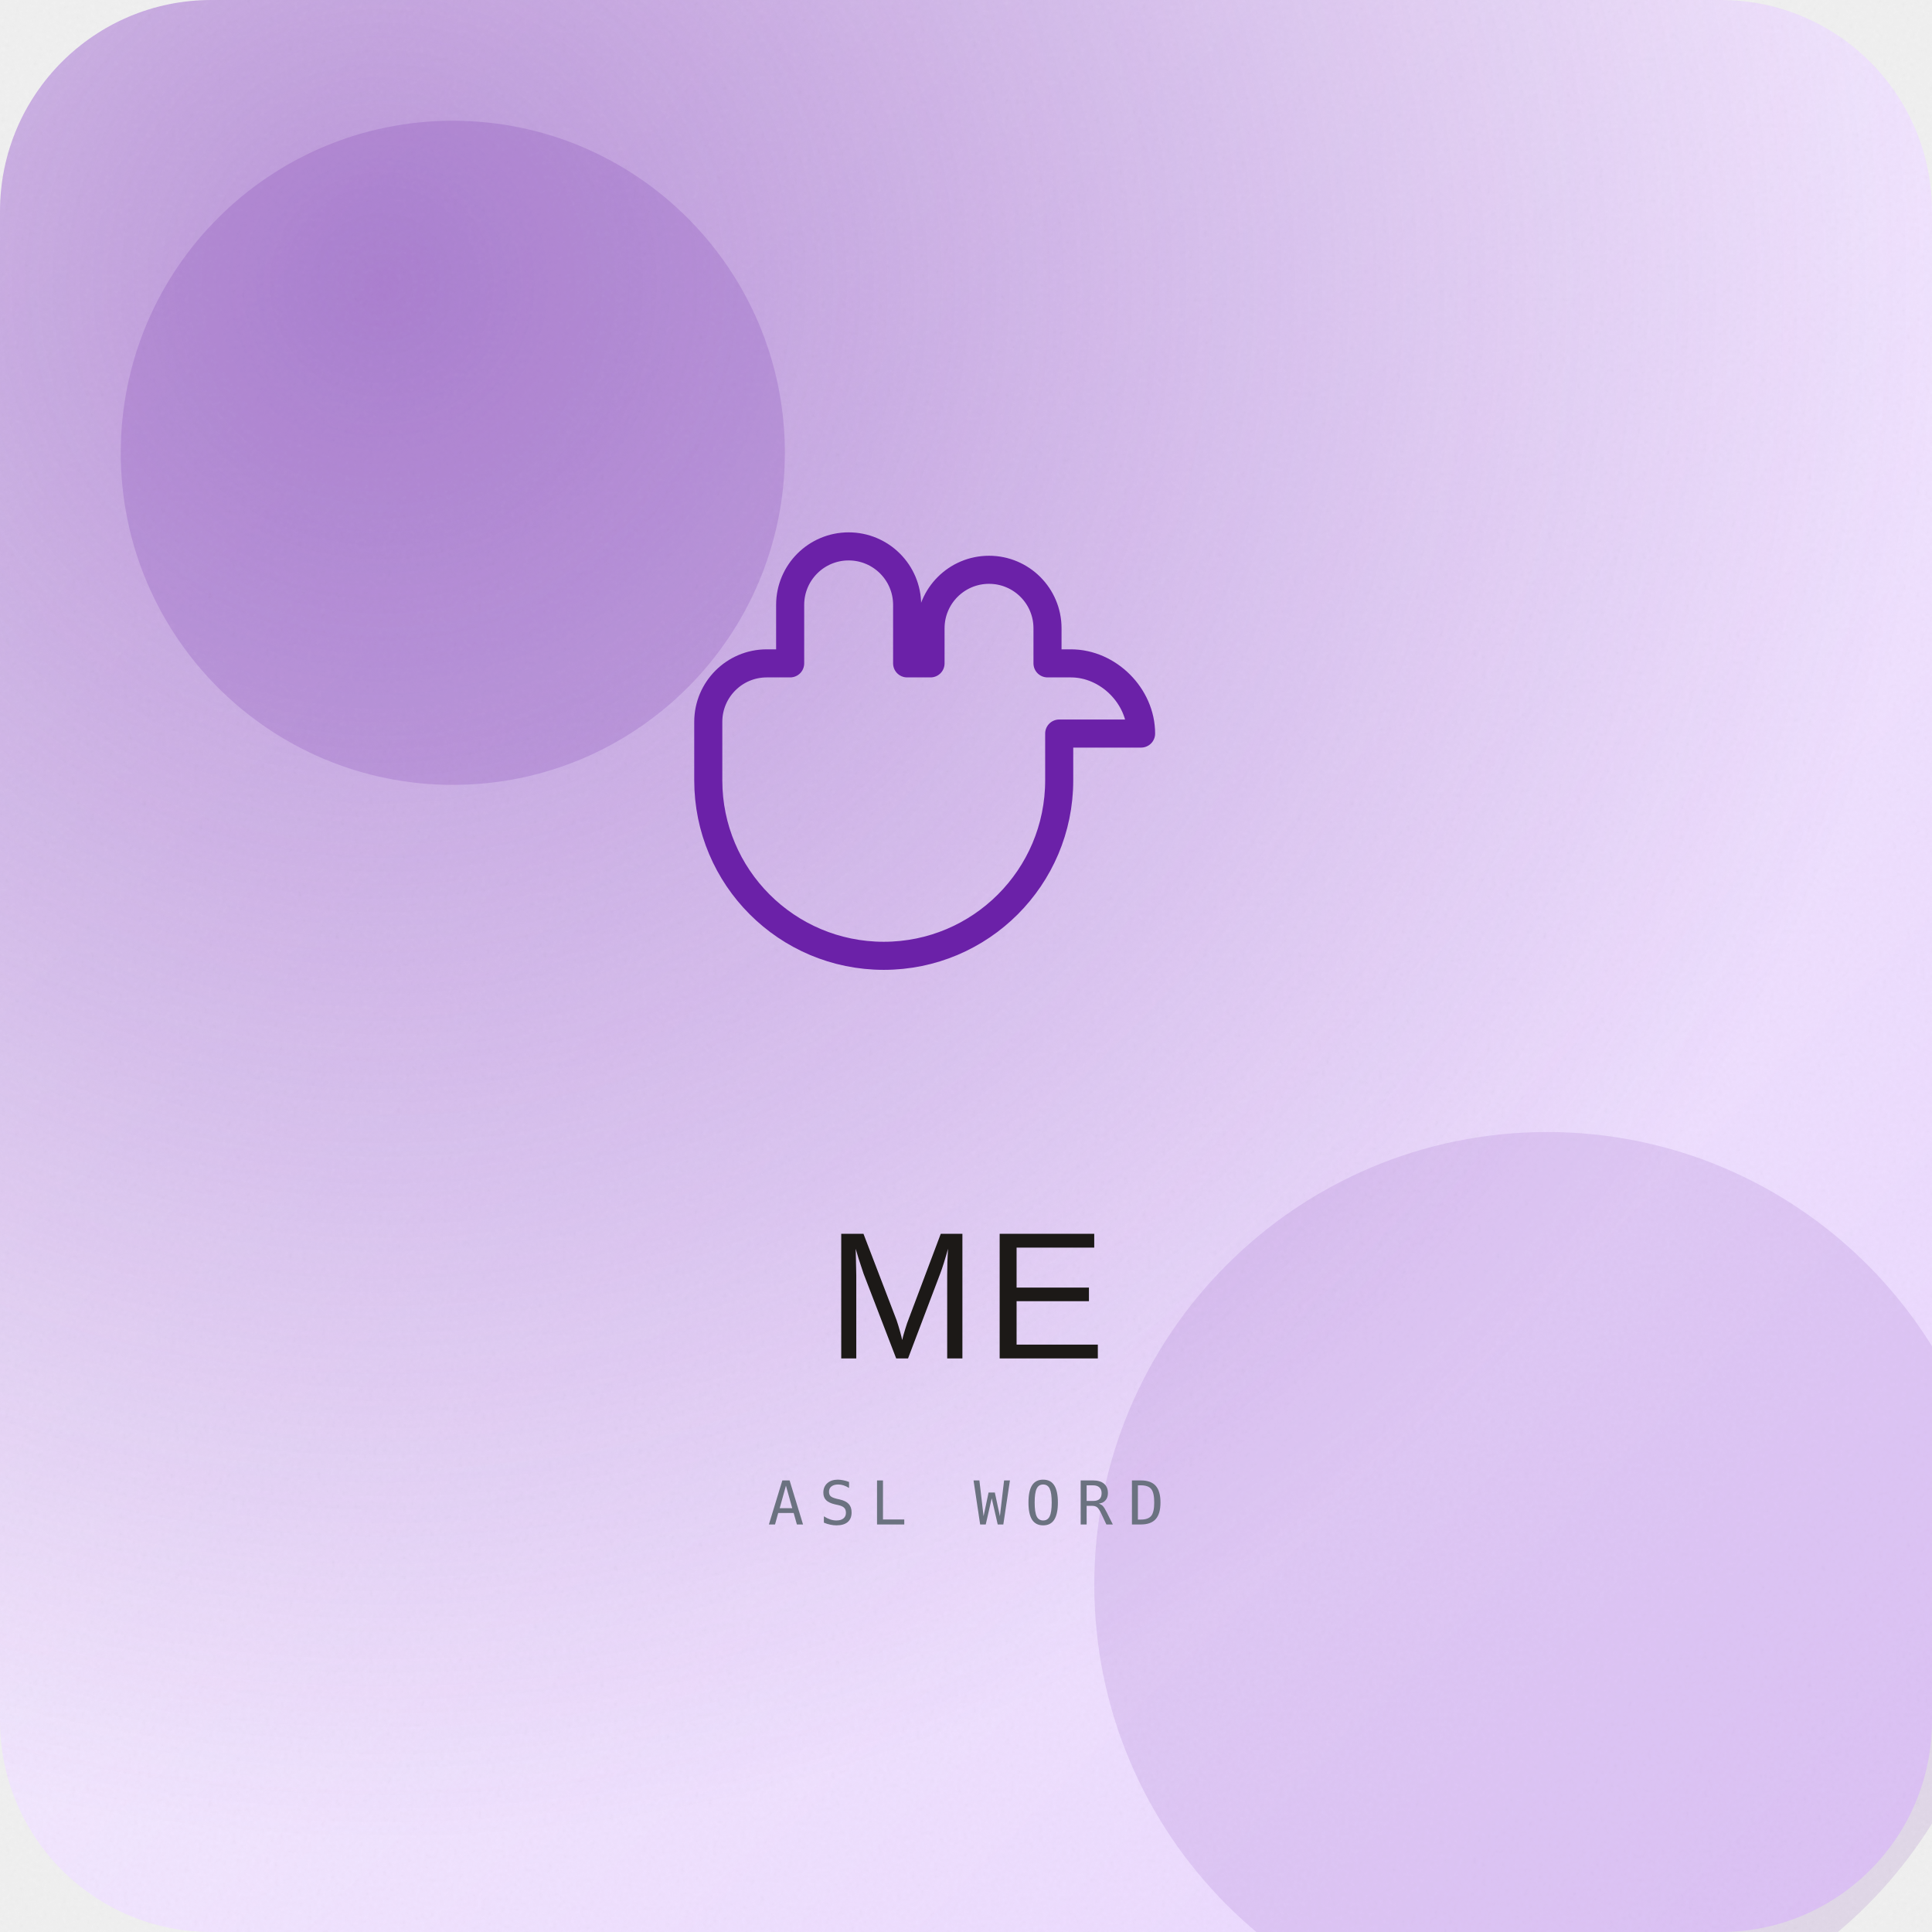
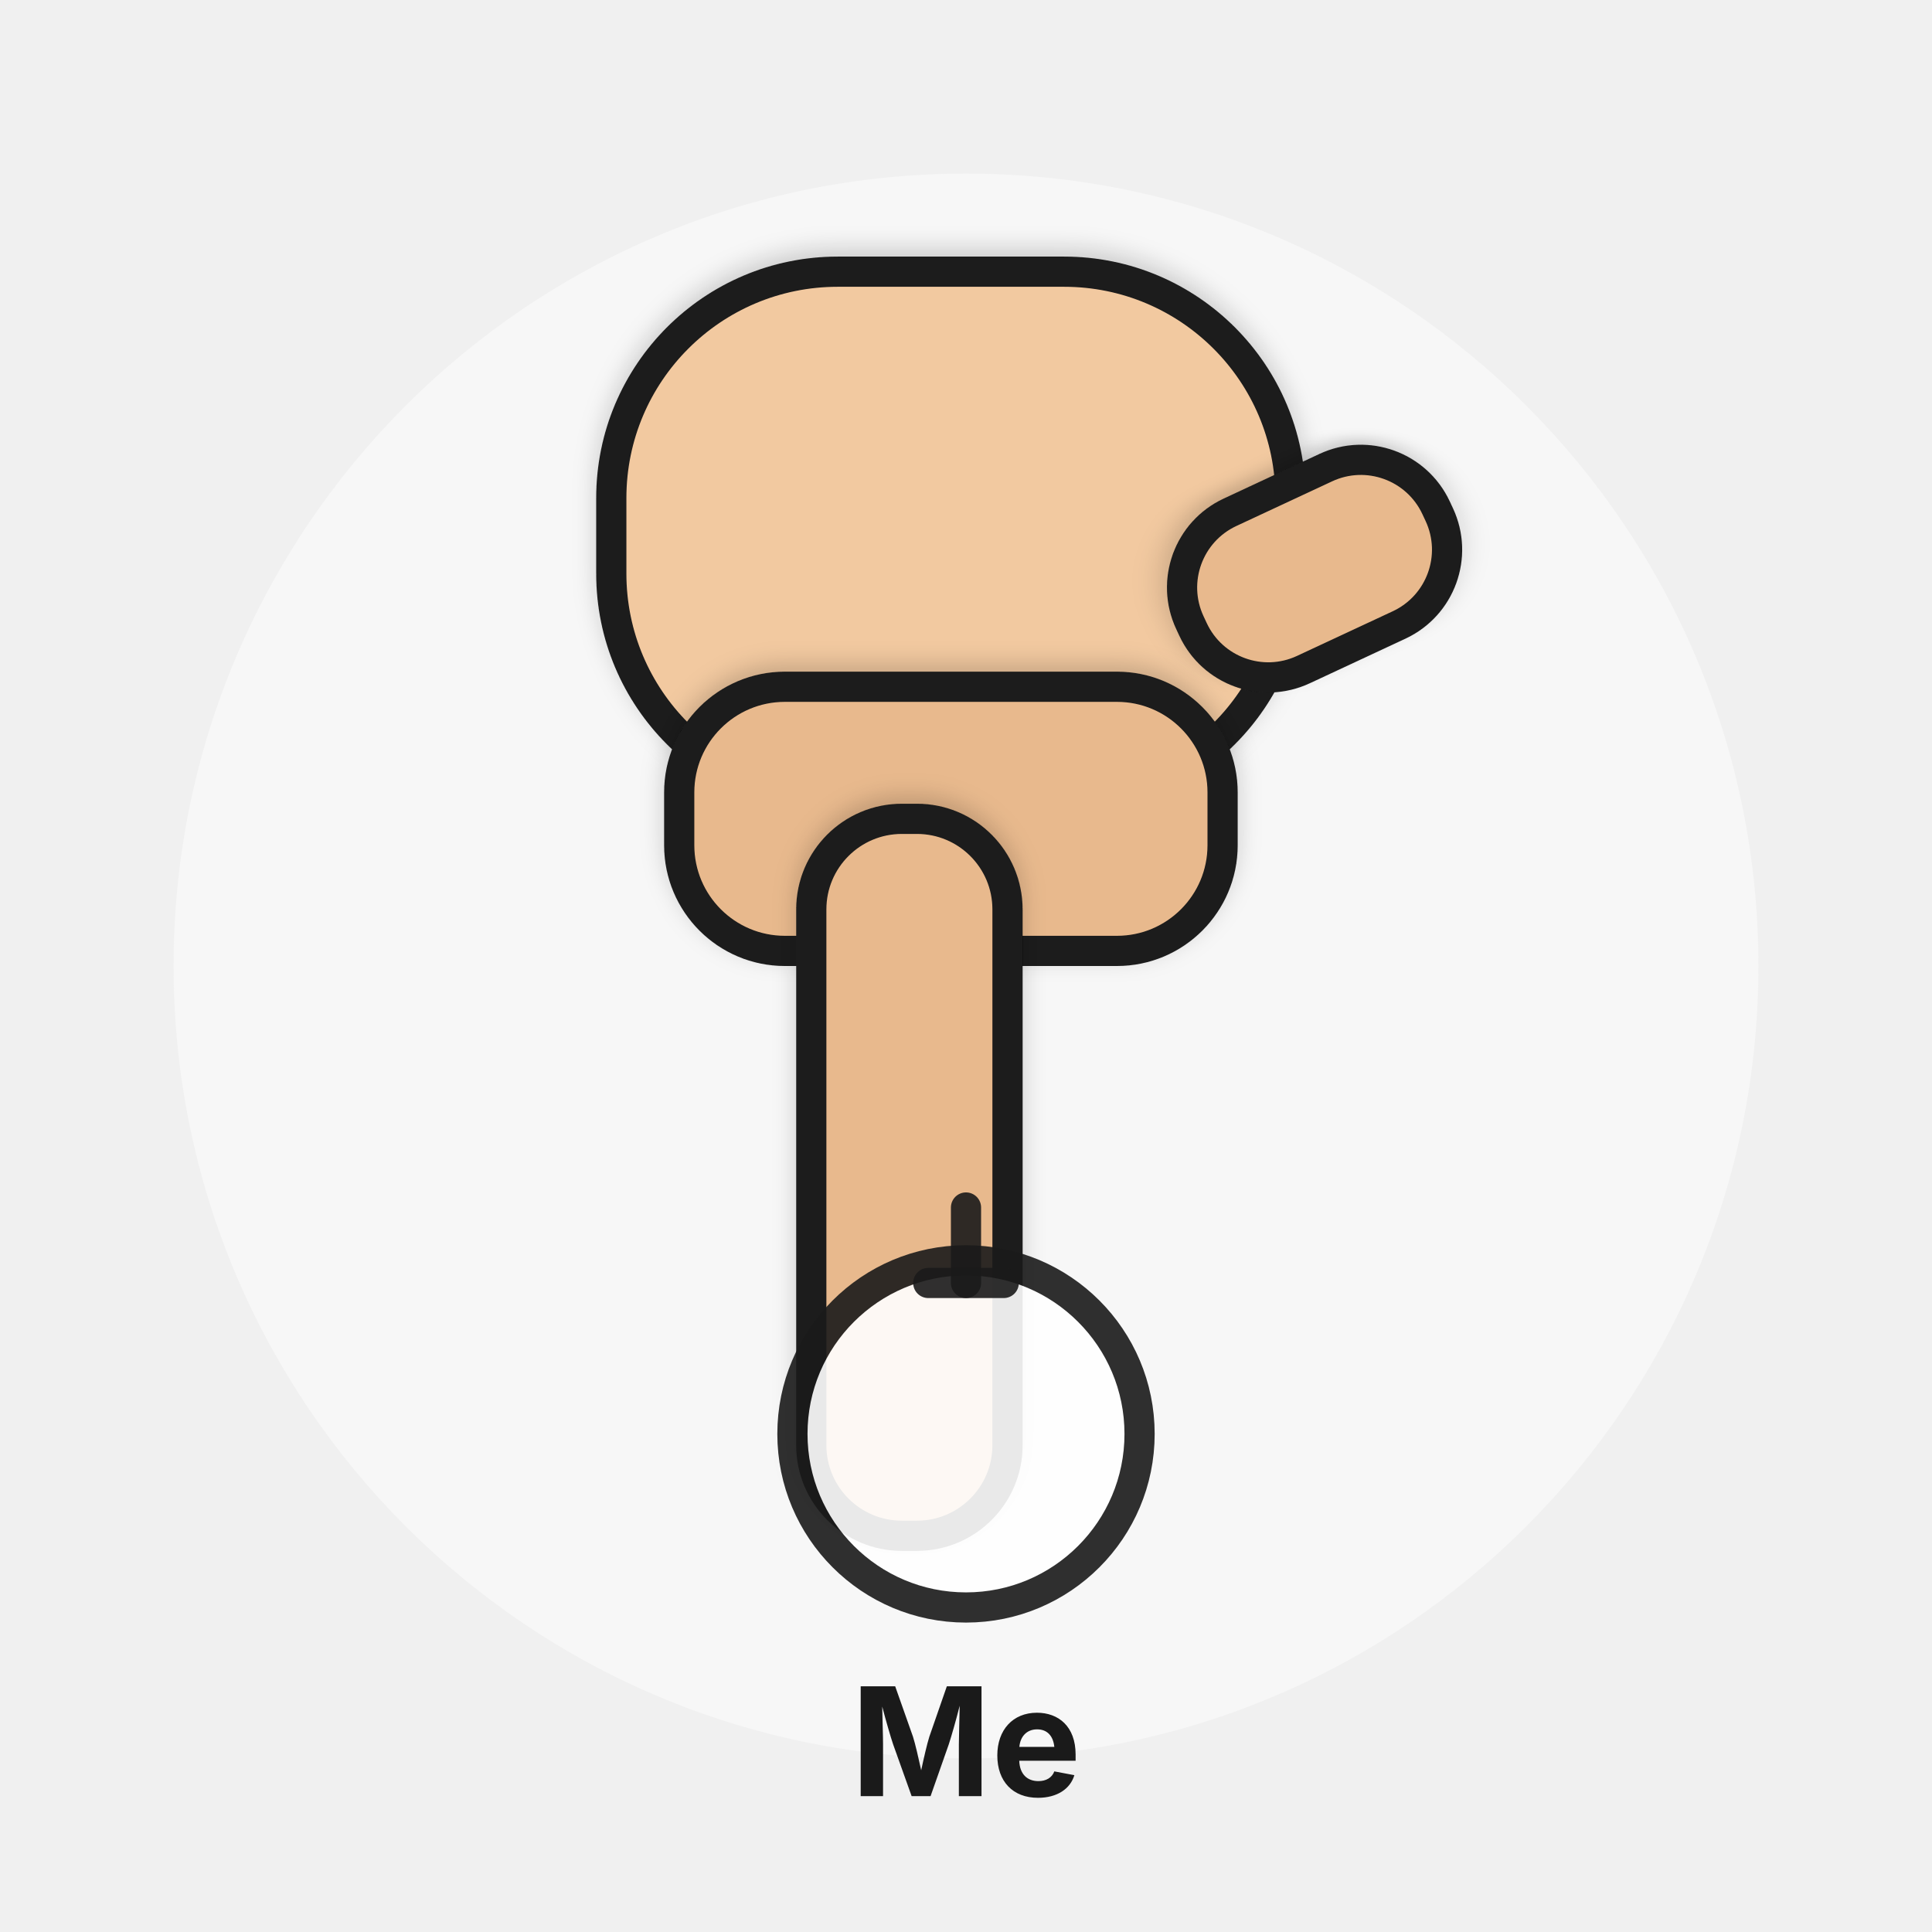
- <svg xmlns="http://www.w3.org/2000/svg" width="512" height="512" viewBox="0 0 512 512">
+ <svg xmlns="http://www.w3.org/2000/svg" width="512" height="512" viewBox="0 0 512 512" fill="none">
  <defs>
-     <linearGradient id="bg" x1="0" y1="0" x2="1" y2="1">
-       <stop offset="0%" stop-color="#faf5ff" />
-       <stop offset="100%" stop-color="#e9d5ff" />
-     </linearGradient>
-     <radialGradient id="glow" cx="0.2" cy="0.15" r="0.8">
-       <stop offset="0%" stop-color="#6b21a8" stop-opacity="0.45" />
-       <stop offset="100%" stop-color="#6b21a8" stop-opacity="0" />
-     </radialGradient>
-     <filter id="grain" x="-20%" y="-20%" width="140%" height="140%">
-       <feTurbulence type="fractalNoise" baseFrequency="0.8" numOctaves="2" stitchTiles="stitch" />
-       <feColorMatrix type="saturate" values="0" />
-       <feComponentTransfer>
-         <feFuncA type="table" tableValues="0 0.07" />
-       </feComponentTransfer>
+     <filter id="shadow" x="-20%" y="-20%" width="140%" height="140%">
+       <feDropShadow dx="0" dy="2" stdDeviation="3" flood-color="#000" flood-opacity="0.18" />
    </filter>
+     <marker id="arrow" markerWidth="12" markerHeight="12" refX="10" refY="6" orient="auto">
+       <path d="M0,0 L12,6 L0,12 Z" fill="#1A1A1A" />
+     </marker>
  </defs>
-   <rect width="512" height="512" rx="56" fill="url(#bg)" />
-   <rect width="512" height="512" rx="56" fill="url(#glow)" />
-   <g filter="url(#grain)">
-     <rect width="512" height="512" rx="56" fill="#000000" opacity="0.15" />
+   <rect x="0" y="0" width="512" height="512" fill="transparent" />
+   <circle cx="256" cy="256" r="210" fill="#F7F7F7" />
+   <g transform="translate(0 -10) rotate(180 256 256)">
+     <rect x="170" y="290" width="180" height="140" rx="60" fill="#F2C9A0" stroke="#1A1A1A" stroke-width="8" filter="url(#shadow)" />
+     <rect x="188" y="250" width="144" height="70" rx="28" fill="#E8B98D" stroke="#1A1A1A" stroke-width="8" filter="url(#shadow)" />
+     <rect x="245" y="95" width="52" height="190" rx="24" fill="#E8B98D" stroke="#1A1A1A" stroke-width="8" filter="url(#shadow)" />
+     <rect x="128" y="330" width="72" height="46" rx="22" fill="#E8B98D" stroke="#1A1A1A" stroke-width="8" transform="rotate(-25 160 353)" filter="url(#shadow)" />
  </g>
-   <circle cx="120" cy="120" r="88" fill="#6b21a8" opacity="0.18" />
-   <circle cx="410" cy="420" r="120" fill="#6b21a8" opacity="0.12" />
-   <g transform="translate(166 120) scale(6.2)" fill="none" stroke="#6b21a8" stroke-width="1.2" stroke-linecap="round" stroke-linejoin="round">
-     <path d="M22 12c0-1.6-1.4-3-3-3h-1V7.5a2.5 2.5 0 10-5 0V9h-1V6.5a2.5 2.5 0 10-5 0V9H6a2.5 2.5 0 00-2.5 2.5v2.5a7.5 7.5 0 0015 0V12z" />
-   </g>
-   <text x="50%" y="360" text-anchor="middle" font-family="Manrope, 'IBM Plex Sans', Arial, sans-serif" font-size="48" fill="#1c1917" letter-spacing="2">ME</text>
-   <text x="50%" y="404" text-anchor="middle" font-family="'IBM Plex Mono', Menlo, monospace" font-size="16" fill="#6b7280" letter-spacing="4">ASL WORD</text>
+   <circle cx="256" cy="380" r="46" fill="#FFFFFF" stroke="#1A1A1A" stroke-width="8" opacity="0.9" />
+   <line x1="256" y1="320" x2="256" y2="340" stroke="#1A1A1A" stroke-width="8" stroke-linecap="round" opacity="0.9" />
+   <line x1="246" y1="340" x2="266" y2="340" stroke="#1A1A1A" stroke-width="8" stroke-linecap="round" opacity="0.9" />
+   <text x="256" y="476" text-anchor="middle" font-family="Inter, Arial, sans-serif" font-size="40" font-weight="700" fill="#1A1A1A">Me</text>
</svg>
